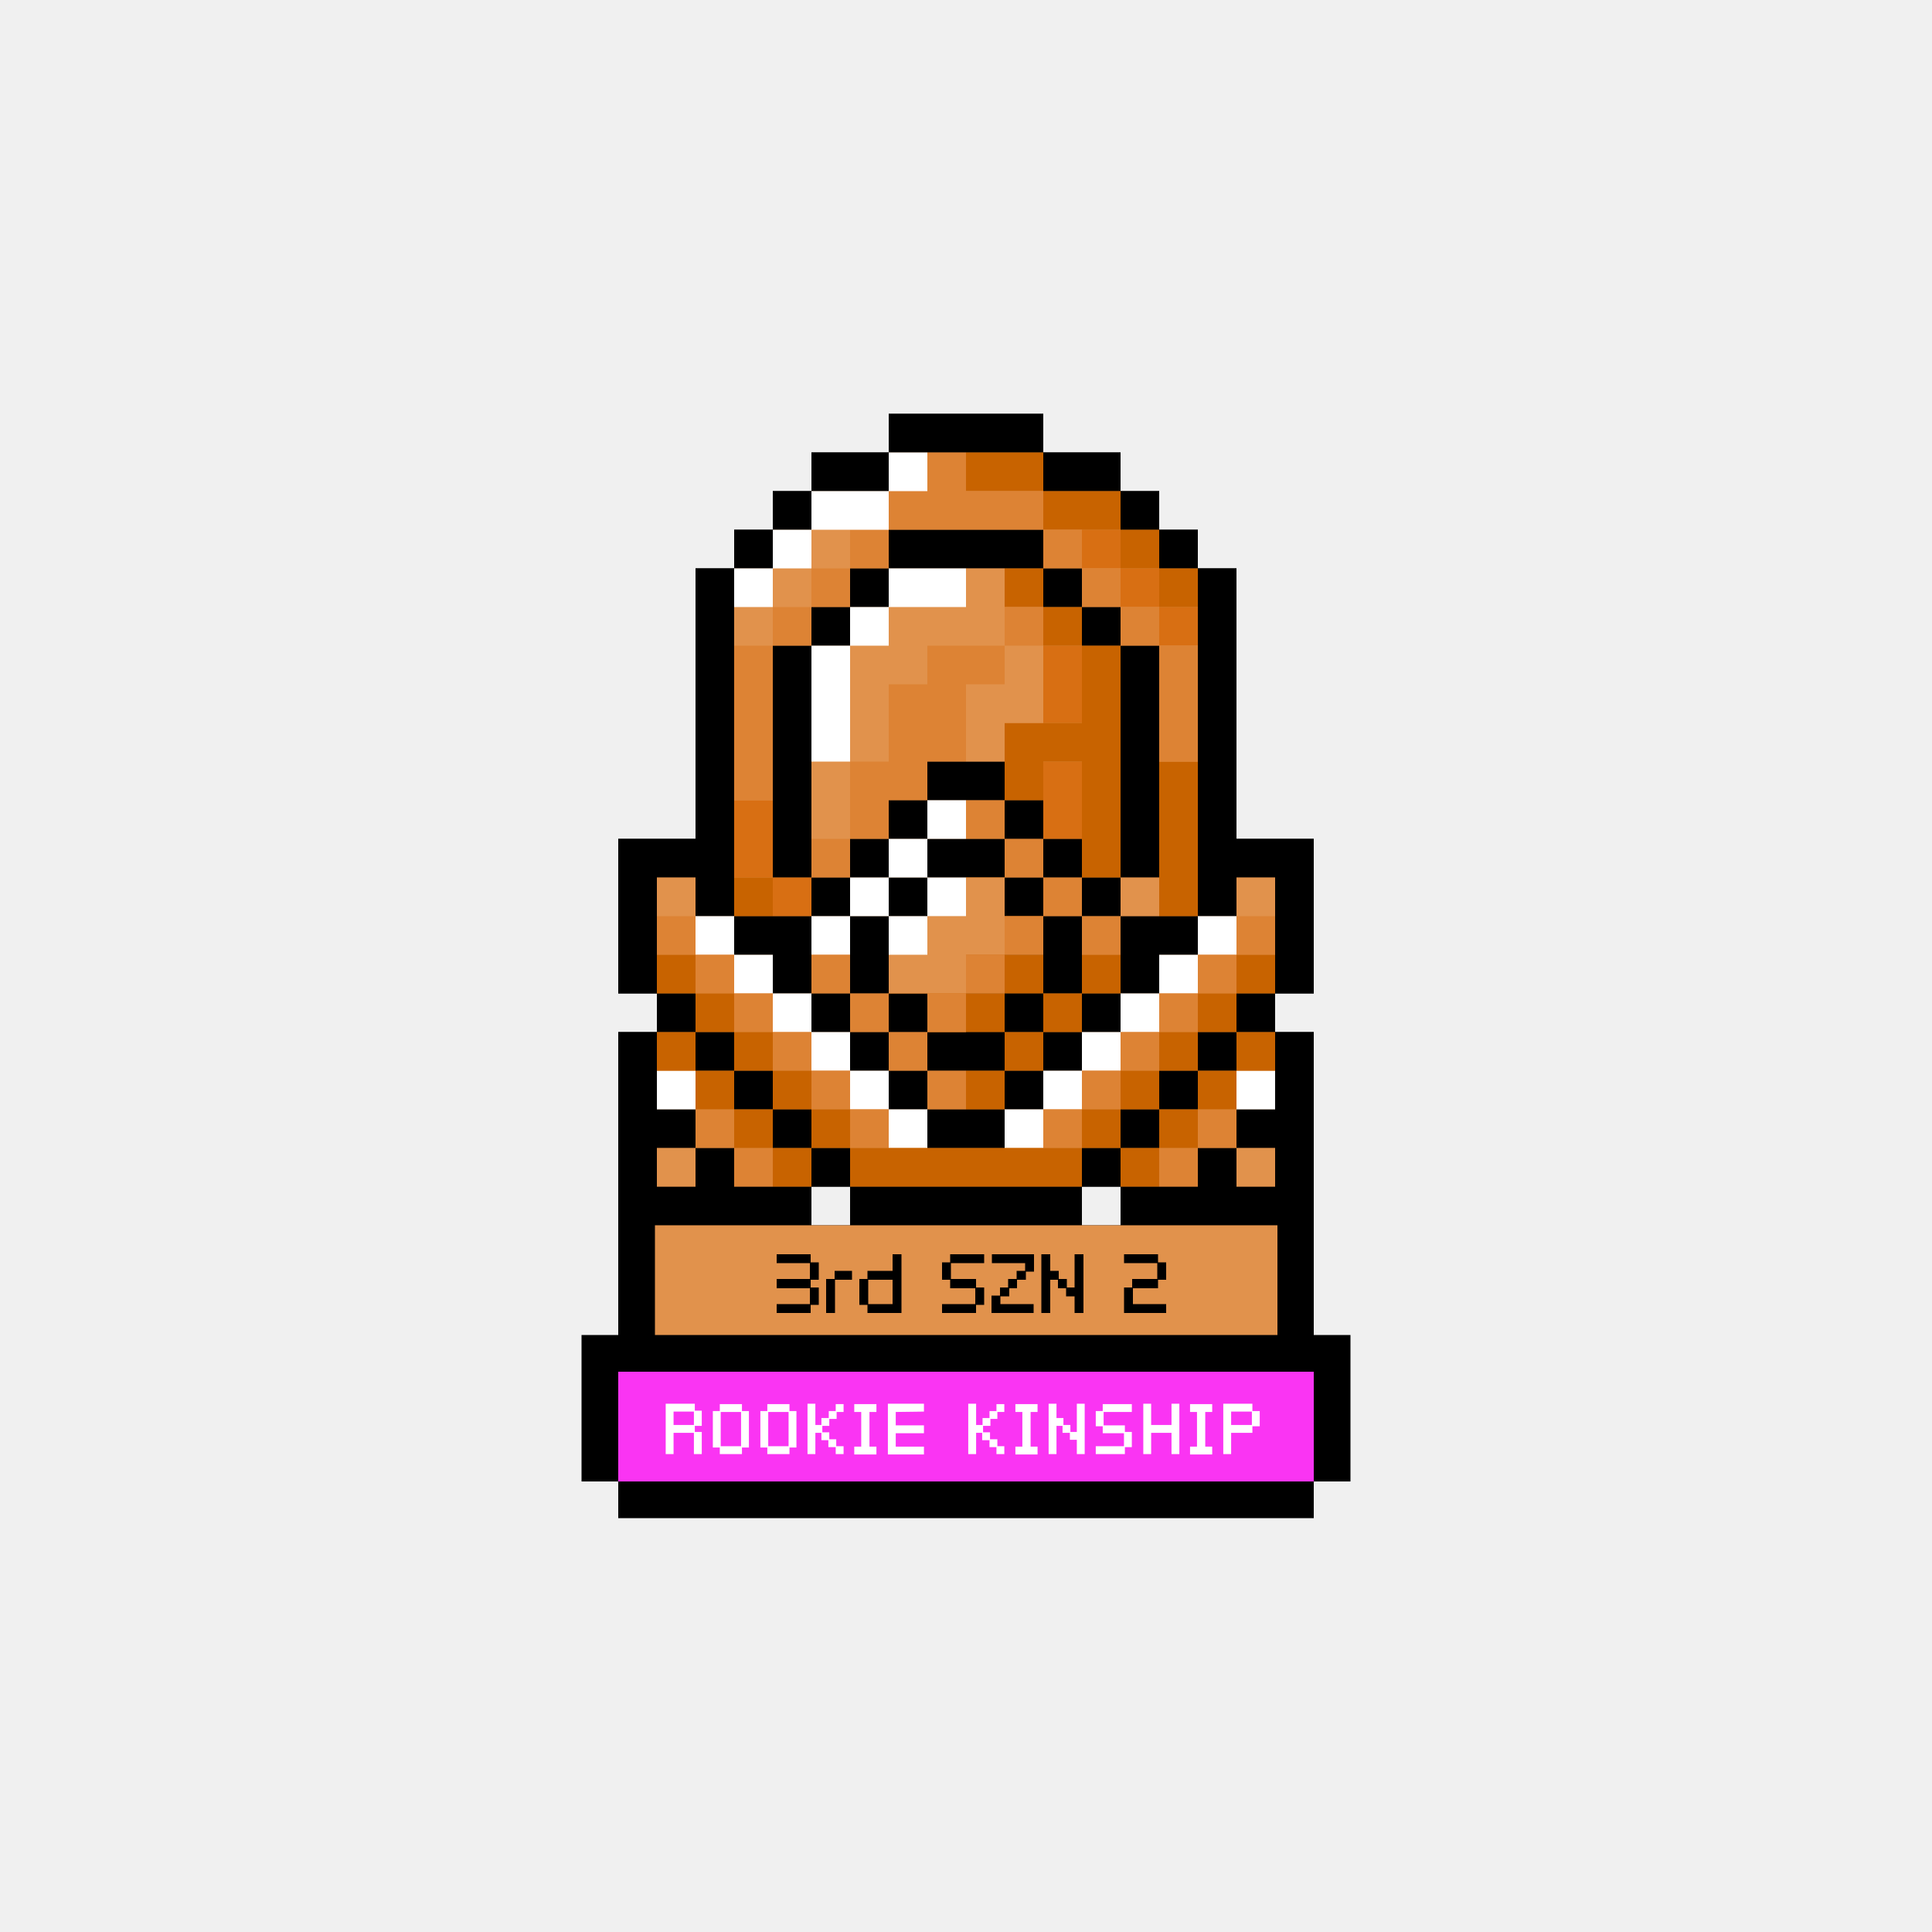
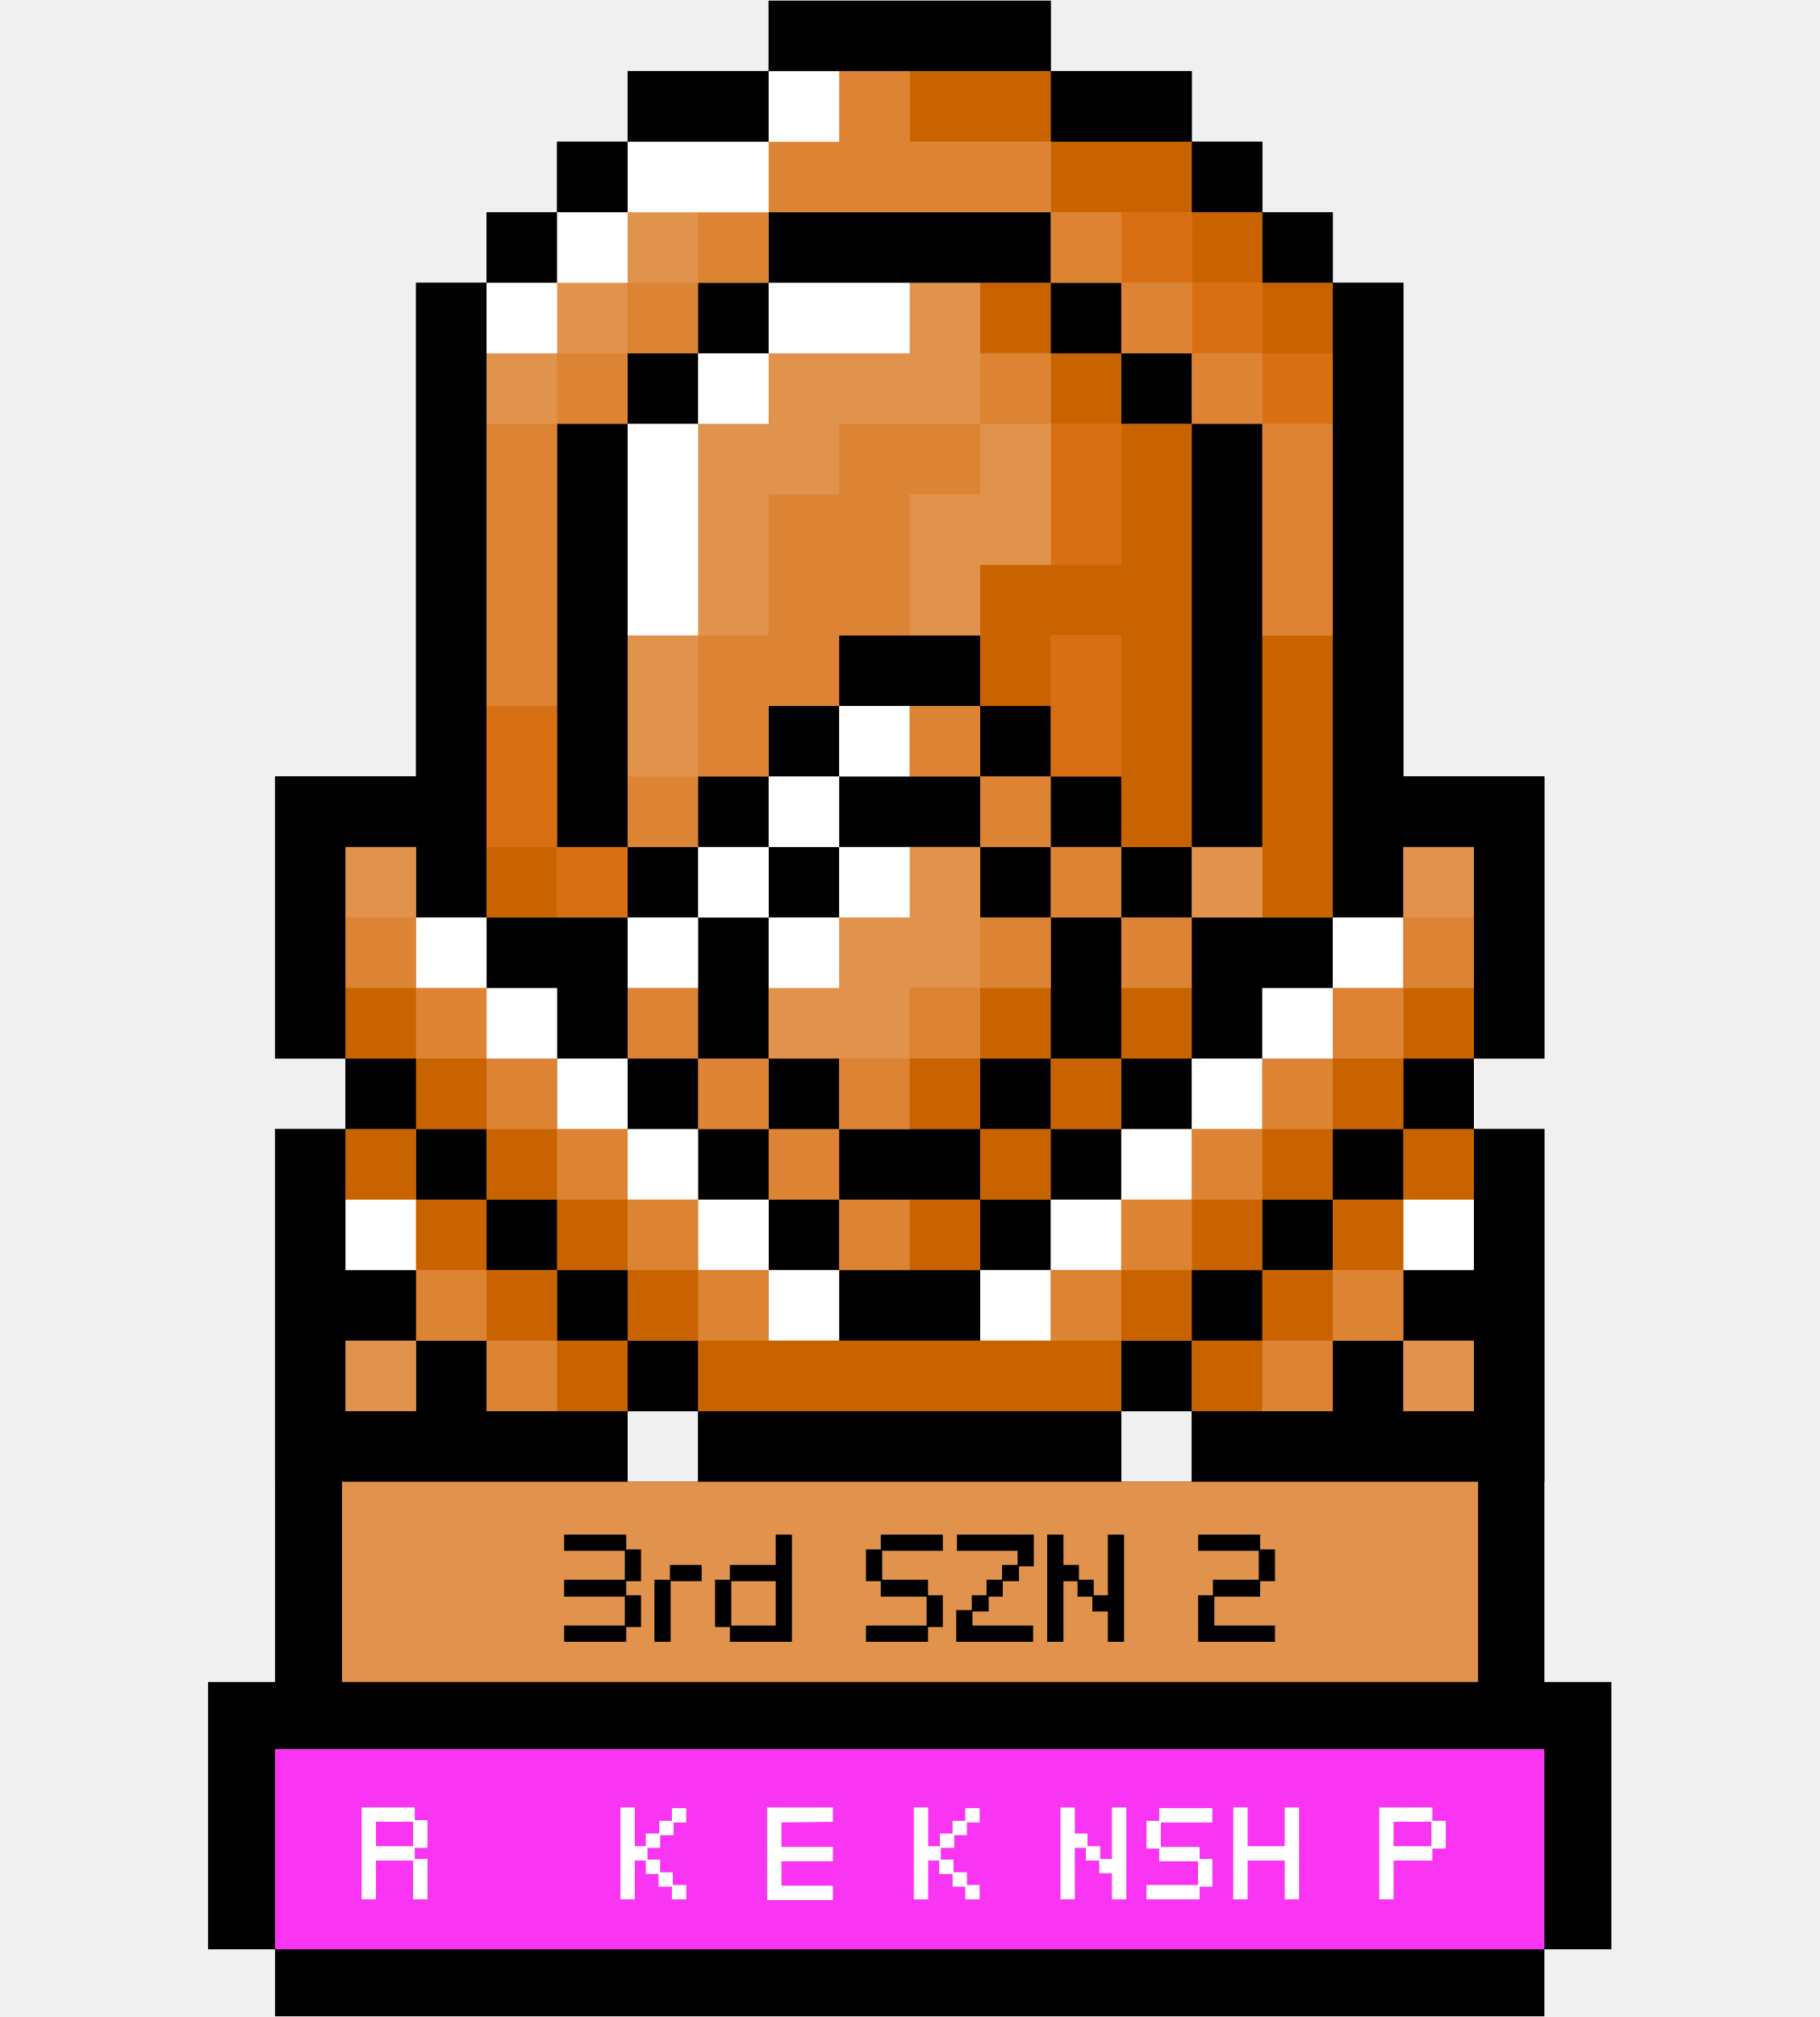
- <svg xmlns="http://www.w3.org/2000/svg" viewBox="0 0 500 500">
-   <path d="M340 257.1v-40h-20v-70h-10v-10h-10v-10h-10v-10h-20v-10h-40v10h-20v10h-10v10h-10v10h-10v70h-20v40h10v10h-10v50 28.4h-9.5v37.9h9.5v9.5h180v-9.5h9.5v-37.9H340v-78.4h-10v-10h10zm-130 60v-10h10v10h-10zm70 0v-10h10v10h-10z" />
-   <g fill="#e1924c">
-     <path d="M210 237.1v-10h-10v-60h10v-10h10v-10h10v-10h40v10h10v10h10v10h10v60h-10v10h20v-90h-10v-10h-10v-10h-20v-10h-40v10h-20v10h-10v10h-10v90h20z" />
-     <path d="M320 227.1v10h-10v10h-10v10h-10v10h-10v10h-10v10h-10v10h-20v-10h-10v-10h-10v-10h-10v-10h-10v-10h-10v-10h-10v-10h-10v30h10v10h10v10h10v10h10v10h10v10h60v-10h10v-10h10v-10h10v-10h10v-10h10v-30h-10zm-150 70h10v10h-10zm150 0h10v10h-10zm-100-80h10v-10h10v-10h20v10h10v10h10v10h10v-60h-10v-10h-10v-10h-40v10h-10v10h-10v60h10v-10z" />
-     <path d="M270 237.1h-10v-10h-20v10h-10v20h10v10h20v-10h10v-20zm-20-20h10v-10h-20v10h10z" />
-     <path d="M230 217.1h10v10h-10z" />
-     <path d="M220 227.1h10v10h-10zm10 40h10v10h-10zm40-40h10v10h-10z" />
-     <path d="M260 217.1h10v10h-10zm-40 30v-10h-10v20h10v-10z" />
-     <path d="M290 237.1h-10v20h10v-20zm-70 20h10v10h-10zm40 10h10v10h-10z" />
-     <path d="M250 277.1h-10v10h20v-10h-10zm20-20h10v10h-10zm-70 30h-10v-10h-10v-10h-10v20h10v10h10v10h20v-10h-10v-10zm110-10v10h-10v10h-10v10h20v-10h10v-10h10v-20h-10v10h-10z" />
-   </g>
-   <path d="M280 127.1h10v-10h-20v10h10z" />
-   <path d="M290 127.1h10v10h-10z" />
-   <path d="M300 137.1h10v10h-10zm-70-10v-10h-20v10h20z" />
-   <path d="M200 127.1h10v10h-10z" />
-   <path d="M190 137.1h10v10h-10zm100 50v40h10v-60h-10v20zm-80 20v-40h-10v60h10v-20zm40-90h20v-10h-40v10h20zm0 30h20v-10h-40v10h20z" />
-   <path d="M270 147.1h10v10h-10z" />
-   <path d="M280 157.1h10v10h-10zm-60-10h10v10h-10z" />
-   <path d="M210 157.1h10v10h-10zm30 130v10h20v-10h-20zm20-80v-10h-20v10h20zm-20 60v10h20v-10h-20z" />
-   <path d="M260 257.1h10v10h-10zm0-50h10v10h-10zm20 20h10v10h-10z" />
-   <path d="M290 237.1v20h10v-10h10v-10h-20zm-20-20h10v10h-10zm50 40h10v10h-10z" />
-   <path d="M320 217.1v-70h-10v90h10v-10h10v30h10v-40h-20 0zm-40 40h10v10h-10z" />
-   <path d="M270 267.1h10v10h-10z" />
-   <path d="M260 277.1h10v10h-10zm-80-10h10v10h-10z" />
-   <path d="M190 277.1h10v10h-10z" />
-   <path d="M200 287.1h10v10h-10z" />
-   <path d="M210 297.1h10v10h-10z" />
-   <path d="M190 307.1v-10h-10v10h-10v-10h10v-10h-10v-20h-10v50h50v-10h-20zm120-40h10v10h-10z" />
-   <path d="M300 277.1h10v10h-10z" />
-   <path d="M290 287.1h10v10h-10z" />
-   <path d="M280 297.1h10v10h-10z" />
-   <path d="M260 307.1h-40v10h60v-10h-20zm70-20h-10v10h10v10h-10v-10h-10v10h-20v10h50v-50h-10v20zm-100-30h10v10h-10zm20-40h-10v10h20v-10h-10 0z" />
-   <path d="M260 227.1h10v10h-10zm-30 0h10v10h-10z" />
-   <path d="M270 247.1v10h10v-20h-10v10zm-40-10h-10v20h10v-20z" />
-   <path d="M230 207.1h10v10h-10zm-20 20h10v10h-10z" />
-   <path d="M210 237.1h-20v10h10v10h10v-20zm10-20h10v10h-10zm-50 40h10v10h-10z" />
-   <path d="M170 237.1v-10h10v10h10v-90h-10v70h-20v40h10v-20zm40 20h10v10h-10z" />
-   <path d="M220 267.1h10v10h-10z" />
-   <path d="M230 277.1h10v10h-10zm20-20h10v10h-10z" />
-   <path d="M260 247.1h10v10h-10z" />
-   <g fill="#c86300">
-     <path d="M240 257.1h10v10h-10z" />
-     <path d="M250 247.1h10v10h-10z" />
-     <path d="M260 237.1h10v10h-10z" />
-     <path d="M250 227.1v10h-10v10h-10v10h20v-10h10v-20h-10z" />
-   </g>
-   <g fill="#d86f13">
-     <path d="M270 177.1v10h10v-20h-10v10zm0 30v10h10v-20h-10v10zm10-70h10v10h-10z" />
-     <path d="M290 147.1h10v10h-10z" />
-     <path d="M300 157.1h10v10h-10zm-100 50h-10v20h10v-20z" />
-     <path d="M200 227.1h10v10h-10z" />
-   </g>
-   <g fill="#c86300">
-     <path d="M260 117.1h-10v10h20v-10h-10z" />
-     <path d="M280 127.1h-10v10h20v-10h-10z" />
-     <path d="M290 137.1h10v10h-10z" />
-     <path d="M300 147.1h10v10h-10zm0 60v30h10v-40h-10v10zm-110 20h10v10h-10zm90-60v20h-20v20h10v-10h10v30h10v-60h-10 0zm-20-20h10v10h-10z" />
-     <path d="M270 157.1h10v10h-10zm-20 100h10v10h-10z" />
-     <path d="M260 247.1h10v10h-10z" />
-   </g>
-   <g fill="#e1924c">
-     <path d="M260 147.1h-10v10h-20v10h-10v30h10v-20h10v-10h20v-20z" />
-     <path d="M210 207.1v10h10v-20h-10v10zm50-30h-10v20h10v-10h10v-20h-10v10zm-50-40h10v10h-10z" />
-     <path d="M200 147.1h10v10h-10z" />
-     <path d="M190 157.1h10v10h-10zm100 70h10v10h-10zm30 0h10v10h-10zm-150 70h10v10h-10zm150 0h10v10h-10zm-150-70h10v10h-10zm80 10h-10v10h-10v10h20v-10h10v-20h-10v10z" />
-   </g>
-   <g fill="#dd8334">
-     <path d="M210 217.1h10v10h-10z" />
-     <path d="M240 177.1h-10v20h-10v20h10v-10h10v-10h10v-20h10v-10h-20v10z" />
-     <path d="M260 157.1h10v10h-10zm-40-20h10v10h-10z" />
-     <path d="M210 147.1h10v10h-10z" />
-     <path d="M200 157.1h10v10h-10zm60-30h-10v-10h-10v10h-10v10h40v-10h-10z" />
-     <path d="M270 137.1h10v10h-10z" />
-     <path d="M280 147.1h10v10h-10z" />
-     <path d="M290 157.1h10v10h-10zm-100 20v30h10v-40h-10v10z" />
-     <path d="M300 167.1v30h10v-30h-10zm-50 80h10v10h-10z" />
-     <path d="M240 257.1h10v10h-10zm20-20h10v10h-10z" />
-   </g>
-   <g fill="#fff">
-     <path d="M240 147.1h-10v10h20v-10h-10zm-30 30v20h10v-30h-10v10z" />
-     <path d="M220 157.1h10v10h-10zm10-40h10v10h-10z" />
-     <path d="M230 137.1v-10h-20v10h20z" />
-     <path d="M200 137.1h10v10h-10z" />
-     <path d="M190 147.1h10v10h-10zm50 80h10v10h-10z" />
-     <path d="M230 237.1h10v10h-10zm30 50h10v10h-10z" />
-     <path d="M270 277.1h10v10h-10z" />
-     <path d="M280 267.1h10v10h-10z" />
-     <path d="M290 257.1h10v10h-10z" />
-     <path d="M300 247.1h10v10h-10z" />
-     <path d="M310 237.1h10v10h-10zm-140 40h10v10h-10zm150 0h10v10h-10zm-90 10h10v10h-10z" />
-     <path d="M220 277.1h10v10h-10z" />
-     <path d="M210 267.1h10v10h-10z" />
-     <path d="M200 257.1h10v10h-10z" />
-     <path d="M190 247.1h10v10h-10zm50-40h10v10h-10z" />
-     <path d="M230 217.1h10v10h-10zm-20 20h10v10h-10z" />
-     <path d="M220 227.1h10v10h-10zm-40 10h10v10h-10z" />
-   </g>
-   <g fill="#dd8334">
-     <path d="M270 287.1h10v10h-10zm-30-10h10v10h-10z" />
-     <path d="M280 277.1h10v10h-10zm30-30h10v10h-10z" />
-     <path d="M320 237.1h10v10h-10zm-30 30h10v10h-10z" />
-     <path d="M300 257.1h10v10h-10zm-120 30h10v10h-10z" />
-     <path d="M190 297.1h10v10h-10zm120-10h10v10h-10z" />
-     <path d="M300 297.1h10v10h-10zm-80-10h10v10h-10zm10-20h10v10h-10zm20-60h10v10h-10zm20 20h10v10h-10z" />
-     <path d="M260 217.1h10v10h-10zm-50 30h10v10h-10z" />
-     <path d="M280 237.1h10v10h-10zm-60 20h10v10h-10zm-10 20h10v10h-10zm-30-30h10v10h-10z" />
-     <path d="M170 237.1h10v10h-10zm30 30h10v10h-10z" />
-     <path d="M190 257.1h10v10h-10z" />
-   </g>
-   <g fill="#c86300">
-     <path d="M260 297.1h-40v10h60v-10h-20zm0-30h10v10h-10z" />
-     <path d="M250 277.1h10v10h-10zm20-20h10v10h-10zm10 30h10v10h-10zm30-30h10v10h-10z" />
-     <path d="M320 247.1h10v10h-10zm-30 30h10v10h-10z" />
-     <path d="M300 267.1h10v10h-10zm-120 10h10v10h-10z" />
-     <path d="M170 267.1h10v10h-10zm30 30h10v10h-10z" />
-     <path d="M190 287.1h10v10h-10zm120-10h10v10h-10z" />
-     <path d="M320 267.1h10v10h-10zm-30 30h10v10h-10z" />
-     <path d="M300 287.1h10v10h-10zm-20-40h10v10h-10zm-70 40h10v10h-10zm-30-30h10v10h-10z" />
-     <path d="M170 247.1h10v10h-10zm30 30h10v10h-10z" />
-     <path d="M190 267.1h10v10h-10z" />
-   </g>
-   <path d="M160 355v28.4h180V355H160z" fill="#fa34f3" />
-   <path d="M169.5 317.1h161.1v28.4H169.5z" fill="#e1924c" />
-   <g fill="#fff" stroke="#fff" stroke-width=".234" stroke-miterlimit="10">
-     <path d="M179.7 368.9v1.8h1.8v5.5h-1.8v-5.5h-5.5v5.5h-1.8v-12.8h7.3v1.8h-5.5v3.7h5.5zm0 0v-3.7h1.8v3.7h-1.8z" />
-     <use href="#B" />
-     <use href="#B" x="12.3" />
-     <path d="M212.7 368.9v1.8h-1.8v5.5h-1.8v-12.8h1.8v5.5h1.8zm1.8 0h-1.8v-1.8h1.8v1.8zm-1.8 3.7v-1.8h1.8v1.8h-1.8zm3.7-5.5h-1.8v-1.8h1.8v1.8zm-1.9 7.3v-1.8h1.8v1.8h-1.8zm3.7-9.1h-1.8v-1.8h1.8v1.8zm-1.8 10.9v-1.8h1.8v1.8h-1.8z" />
-     <use href="#C" />
-     <path d="M231.7 365.3v3.7h7.3v1.8h-7.3v3.7h7.3v1.8h-9.1v-12.9h9.1v1.8l-7.3.1h0zm22.6 3.6v1.8h-1.8v5.5h-1.8v-12.8h1.8v5.5h1.8zm1.9 0h-1.8v-1.8h1.8v1.8zm-1.9 3.7v-1.8h1.8v1.8h-1.8zm3.7-5.5h-1.8v-1.8h1.8v1.8zm-1.8 7.3v-1.8h1.8v1.8h-1.8zm3.6-9.1H258v-1.8h1.8v1.8zm-1.8 10.9v-1.8h1.8v1.8H258z" />
-     <use href="#C" x="41.7" />
-     <path d="M275.1 367.1v1.8h-1.8v7.3h-1.8v-12.8h1.8v3.7h1.8zm1.8 1.8v1.8h-1.8v-1.8h1.8zm3.7-5.5v12.8h-1.8v-3.7H277v-1.8h1.8v-7.3h1.8zm4.9 1.9v3.7h-1.8v-3.7h1.8zm-1.8 9.1h7.3v1.8h-7.3v-1.8zm9.1-9.1h-7.3v-1.8h7.3v1.8zm-7.3 5.5V369h5.5v1.8h-5.5zm5.5 3.6v-3.7h1.8v3.7H291zm14.1-11v12.8h-1.8v-5.5h-5.5v5.5H296v-12.8h1.8v5.5h5.5v-5.5h1.8z" />
-     <use href="#C" x="86.9" />
-     <path d="M318.5 368.9h5.5v1.8h-5.5v5.5h-1.8v-12.8h7.3v1.8h-5.5v3.7zm7.4-3.6v3.7h-1.8v-3.7h1.8z" />
-   </g>
-   <path d="M209.7 324.7v2.1h-8.6v-2.1h8.6zm0 6.4v2.2h-8.6v-2.2h8.6zm-8.6 6.5h8.6v2.1h-8.6v-2.1zm10.7-6.5h-2.1v-4.3h2.1v4.3zm-2.1 6.5v-4.3h2.1v4.3h-2.1zm4.2-6.5h2.1v8.6h-2.1v-8.6zm6.5-2.1v2.1h-4.3V329h4.3zm4.2 8.6h-2.1v-6.5h2.1v6.5zm0-6.5V329h6.5v-4.3h2.1v15h-8.6v-2.1h6.5v-6.5h-6.5zm21.4-4.3v4.3h-2.1v-4.3h2.1zm-2.1 10.8h8.6v2.1h-8.6v-2.1zm10.7-10.8H246v-2.1h8.6v2.1zm-8.6 6.5v-2.2h6.5v2.2H246zm6.5 4.3v-4.3h2.1v4.3h-2.1zm15-12.9v4.3h-2.1v-2.2h-8.6v-2.1h10.7 0zm-10.8 10.7h2.1v2.2h8.6v2.1h-10.7v-4.3zm2.2-2.1h2.2v2.1h-2.2v-2.1zm2.1-2.2h2.1v2.2H261v-2.2zm2.2-2.1h2.2v2.1h-2.2V329zm10.7 0v2.1h-2.2v8.6h-2.1v-15h2.1v4.3h2.2zm2.1 2.1v2.2h-2.1v-2.2h2.1zm4.3-6.4v15h-2.1v-4.3H276v-2.1h2.2v-8.6h2.1zm19.3 0v2.1H291v-2.1h8.6zm-6.5 8.6v4.3h8.6v2.1H291v-6.4h2.1zm6.5 0h-6.5v-2.2h6.5v2.2zm2.1-2.2h-2.1v-4.3h2.1v4.3z" stroke-miterlimit="10" stroke="#000" stroke-width=".199" />
-   <defs>
-     <path id="B" d="M186.4 365.3v9.2h-1.8v-9.2h1.8zm5.5 0h-5.5v-1.8h5.5v1.8zm-5.5 9.1h5.5v1.8h-5.5v-1.8zm7.3-9.1v9.2h-1.8v-9.2h1.8z" />
-     <path id="C" d="M224.9 365.3v9.2h1.8v1.8h-5.5v-1.8h1.8v-9.2h-1.8v-1.8h5.5v1.8h-1.8z" />
-   </defs>
+ <svg xmlns="http://www.w3.org/2000/svg" width="258" height="286" viewBox="0 0 258 286" fill="none">
+   <path d="M219 150.1V110.1H199V40.1H189V30.1H179V20.1H169V10.1H149V0.1H109V10.1H89V20.1H79V30.1H69V40.1H59V110.1H39V150.1H49V160.1H39V210.1V238.5H29.5V276.4H39V285.9H219V276.4H228.5V238.5H219V160.1H209V150.1H219ZM89 210.1V200.1H99V210.1H89ZM159 210.1V200.1H169V210.1H159Z" fill="black" />
+   <path d="M89 130.1V120.1H79V60.1H89V50.1H99V40.1H109V30.1H149V40.1H159V50.1H169V60.1H179V120.1H169V130.1H189V40.1H179V30.1H169V20.1H149V10.1H109V20.1H89V30.1H79V40.1H69V130.1H89Z" fill="#E1924C" />
+   <path d="M199 120.1V130.1H189V140.1H179V150.1H169V160.1H159V170.1H149V180.1H139V190.1H119V180.1H109V170.1H99V160.1H89V150.1H79V140.1H69V130.1H59V120.1H49V150.1H59V160.1H69V170.1H79V180.1H89V190.1H99V200.1H159V190.1H169V180.1H179V170.1H189V160.1H199V150.1H209V120.1H199V120.1ZM49 190.1H59V200.1H49V190.1ZM199 190.1H209V200.1H199V190.1ZM99 110.1H109V100.1H119V90.1H139V100.1H149V110.1H159V120.1H169V60.1H159V50.1H149V40.1H109V50.1H99V60.1H89V120.1H99V110.1Z" fill="#E1924C" />
+   <path d="M149 130.1H139V120.1H119V130.1H109V150.1H119V160.1H139V150.1H149V130.1V130.1ZM129 110.1H139V100.1H119V110.1H129Z" fill="#E1924C" />
+   <path d="M109 110.1H119V120.1H109V110.1Z" fill="#E1924C" />
+   <path d="M99 120.1H109V130.1H99V120.1ZM109 160.1H119V170.1H109V160.1ZM149 120.1H159V130.1H149V120.1Z" fill="#E1924C" />
+   <path d="M139 110.1H149V120.1H139V110.1ZM99 140.1V130.1H89V150.1H99V140.1V140.1Z" fill="#E1924C" />
+   <path d="M169 130.1H159V150.1H169V130.1V130.1ZM99 150.1H109V160.1H99V150.1ZM139 160.1H149V170.1H139V160.1Z" fill="#E1924C" />
+   <path d="M129 170.1H119V180.1H139V170.1H129ZM149 150.1H159V160.1H149V150.1ZM79 180.1H69V170.1H59V160.1H49V180.1H59V190.1H69V200.1H89V190.1H79V180.1ZM189 170.1V180.1H179V190.1H169V200.1H189V190.1H199V180.1H209V160.1H199V170.1H189Z" fill="#E1924C" />
+   <path d="M159 20.1H169V10.1H149V20.1H159Z" fill="black" />
+   <path d="M169 20.1H179V30.1H169V20.1Z" fill="black" />
+   <path d="M179 30.1H189V40.1H179V30.1ZM109 20.1V10.1H89V20.1H109Z" fill="black" />
+   <path d="M79 20.1H89V30.1H79V20.1Z" fill="black" />
+   <path d="M69 30.1H79V40.1H69V30.1ZM169 80.1V120.1H179V60.1H169V80.1ZM89 100.1V60.1H79V120.1H89V100.1ZM129 10.1H149V0.1H109V10.1H129ZM129 40.1H149V30.1H109V40.1H129Z" fill="black" />
+   <path d="M149 40.1H159V50.1H149V40.1Z" fill="black" />
+   <path d="M159 50.1H169V60.1H159V50.1ZM99 40.1H109V50.1H99V40.1Z" fill="black" />
+   <path d="M89 50.1H99V60.1H89V50.1ZM119 180.1V190.1H139V180.1H119ZM139 100.1V90.1H119V100.1H139ZM119 160.1V170.1H139V160.1H119Z" fill="black" />
+   <path d="M139 150.1H149V160.1H139V150.1ZM139 100.1H149V110.1H139V100.1ZM159 120.1H169V130.1H159V120.1Z" fill="black" />
+   <path d="M169 130.1V150.1H179V140.1H189V130.1H169V130.1ZM149 110.1H159V120.1H149V110.1ZM199 150.1H209V160.1H199V150.1Z" fill="black" />
+   <path d="M199 110.1V40.1H189V130.1H199V120.1H209V150.1H219V110.1H199V110.1ZM159 150.1H169V160.1H159V150.1Z" fill="black" />
+   <path d="M149 160.1H159V170.1H149V160.1Z" fill="black" />
+   <path d="M139 170.1H149V180.1H139V170.1ZM59 160.1H69V170.1H59V160.1Z" fill="black" />
+   <path d="M69 170.1H79V180.1H69V170.1Z" fill="black" />
+   <path d="M79 180.1H89V190.1H79V180.1Z" fill="black" />
+   <path d="M89 190.1H99V200.1H89V190.1Z" fill="black" />
+   <path d="M69 200.1V190.1H59V200.1H49V190.1H59V180.1H49V160.1H39V210.1H89V200.1H69ZM189 160.1H199V170.1H189V160.1Z" fill="black" />
+   <path d="M179 170.1H189V180.1H179V170.1Z" fill="black" />
+   <path d="M169 180.1H179V190.1H169V180.1Z" fill="black" />
+   <path d="M159 190.1H169V200.1H159V190.1Z" fill="black" />
+   <path d="M139 200.1H99V210.1H159V200.1H139ZM209 180.1H199V190.1H209V200.1H199V190.1H189V200.1H169V210.1H219V160.1H209V180.1ZM109 150.1H119V160.1H109V150.1ZM129 110.1H119V120.1H139V110.1H129Z" fill="black" />
+   <path d="M139 120.1H149V130.1H139V120.1ZM109 120.1H119V130.1H109V120.1Z" fill="black" />
+   <path d="M149 140.1V150.1H159V130.1H149V140.1V140.1ZM109 130.1H99V150.1H109V130.1V130.1Z" fill="black" />
+   <path d="M109 100.1H119V110.1H109V100.1ZM89 120.1H99V130.1H89V120.1Z" fill="black" />
+   <path d="M89 130.1H69V140.1H79V150.1H89V130.1V130.1ZM99 110.1H109V120.1H99V110.1ZM49 150.1H59V160.1H49V150.1Z" fill="black" />
+   <path d="M49 130.1V120.1H59V130.1H69V40.1H59V110.1H39V150.1H49V130.1V130.1ZM89 150.1H99V160.1H89V150.1Z" fill="black" />
+   <path d="M99 160.1H109V170.1H99V160.1Z" fill="black" />
+   <path d="M109 170.1H119V180.1H109V170.1ZM129 150.1H139V160.1H129V150.1Z" fill="black" />
+   <path d="M139 140.1H149V150.1H139V140.1Z" fill="black" />
+   <path d="M119 150.1H129V160.1H119V150.1Z" fill="#C86300" />
+   <path d="M129 140.1H139V150.1H129V140.1Z" fill="#C86300" />
+   <path d="M139 130.1H149V140.1H139V130.1Z" fill="#C86300" />
+   <path d="M129 120.1V130.1H119V140.1H109V150.1H129V140.1H139V120.1H129V120.1Z" fill="#C86300" />
+   <path d="M149 70.1V80.1H159V60.1H149V70.1ZM149 100.1V110.1H159V90.1H149V100.1ZM159 30.1H169V40.1H159V30.1Z" fill="#D86F13" />
+   <path d="M169 40.1H179V50.1H169V40.1Z" fill="#D86F13" />
+   <path d="M179 50.1H189V60.1H179V50.1ZM79 100.1H69V120.1H79V100.1Z" fill="#D86F13" />
+   <path d="M79 120.1H89V130.1H79V120.1Z" fill="#D86F13" />
+   <path d="M139 10.1H129V20.1H149V10.1H139Z" fill="#C86300" />
+   <path d="M159 20.1H149V30.1H169V20.1H159Z" fill="#C86300" />
+   <path d="M169 30.1H179V40.1H169V30.1Z" fill="#C86300" />
+   <path d="M179 40.1H189V50.1H179V40.1ZM179 100.1V130.1H189V90.1H179V100.1ZM69 120.1H79V130.1H69V120.1ZM159 60.1V80.1H139V100.1H149V90.1H159V120.1H169V60.1H159ZM139 40.1H149V50.1H139V40.1Z" fill="#C86300" />
+   <path d="M149 50.1H159V60.1H149V50.1ZM129 150.1H139V160.1H129V150.1Z" fill="#C86300" />
+   <path d="M139 140.1H149V150.1H139V140.1Z" fill="#C86300" />
+   <path d="M139 40.1H129V50.1H109V60.1H99V90.1H109V70.1H119V60.1H139V40.1Z" fill="#E1924C" />
+   <path d="M89 100.1V110.1H99V90.1H89V100.1ZM139 70.1H129V90.1H139V80.1H149V60.1H139V70.1ZM89 30.1H99V40.1H89V30.1Z" fill="#E1924C" />
+   <path d="M79 40.1H89V50.1H79V40.1Z" fill="#E1924C" />
+   <path d="M69 50.1H79V60.1H69V50.1ZM169 120.1H179V130.1H169V120.1ZM199 120.1H209V130.1H199V120.1ZM49 190.1H59V200.1H49V190.1ZM199 190.1H209V200.1H199V190.1ZM49 120.1H59V130.1H49V120.1ZM129 130.1H119V140.1H109V150.1H129V140.1H139V120.1H129V130.1Z" fill="#E1924C" />
+   <path d="M89 110.1H99V120.1H89V110.1Z" fill="#DD8334" />
+   <path d="M119 70.1H109V90.1H99V110.1H109V100.1H119V90.1H129V70.1H139V60.1H119V70.1Z" fill="#DD8334" />
+   <path d="M139 50.1H149V60.1H139V50.1ZM99 30.1H109V40.1H99V30.1Z" fill="#DD8334" />
+   <path d="M89 40.1H99V50.1H89V40.1Z" fill="#DD8334" />
+   <path d="M79 50.1H89V60.1H79V50.1ZM139 20.1H129V10.1H119V20.1H109V30.1H149V20.1H139Z" fill="#DD8334" />
+   <path d="M149 30.1H159V40.1H149V30.1Z" fill="#DD8334" />
+   <path d="M159 40.1H169V50.1H159V40.1Z" fill="#DD8334" />
+   <path d="M169 50.1H179V60.1H169V50.1ZM69 70.1V100.1H79V60.1H69V70.1Z" fill="#DD8334" />
+   <path d="M179 60.1V90.1H189V60.1H179ZM129 140.1H139V150.1H129V140.1Z" fill="#DD8334" />
+   <path d="M119 150.1H129V160.1H119V150.1ZM139 130.1H149V140.1H139V130.1Z" fill="#DD8334" />
+   <path d="M119 40.1H109V50.1H129V40.1H119ZM89 70.1V90.1H99V60.1H89V70.1Z" fill="white" />
+   <path d="M99 50.1H109V60.1H99V50.1ZM109 10.1H119V20.1H109V10.1Z" fill="white" />
+   <path d="M109 30.1V20.1H89V30.1H109Z" fill="white" />
+   <path d="M79 30.1H89V40.1H79V30.1Z" fill="white" />
+   <path d="M69 40.1H79V50.1H69V40.1ZM119 120.1H129V130.1H119V120.1Z" fill="white" />
+   <path d="M109 130.1H119V140.1H109V130.1ZM139 180.1H149V190.1H139V180.1Z" fill="white" />
+   <path d="M149 170.1H159V180.1H149V170.1Z" fill="white" />
+   <path d="M159 160.1H169V170.1H159V160.1Z" fill="white" />
+   <path d="M169 150.1H179V160.1H169V150.1Z" fill="white" />
+   <path d="M179 140.1H189V150.1H179V140.1Z" fill="white" />
+   <path d="M189 130.1H199V140.1H189V130.1ZM49 170.1H59V180.1H49V170.1ZM199 170.1H209V180.1H199V170.1ZM109 180.1H119V190.1H109V180.1Z" fill="white" />
+   <path d="M99 170.1H109V180.1H99V170.1Z" fill="white" />
+   <path d="M89 160.1H99V170.1H89V160.1Z" fill="white" />
+   <path d="M79 150.1H89V160.1H79V150.1Z" fill="white" />
+   <path d="M69 140.1H79V150.1H69V140.1ZM119 100.1H129V110.1H119V100.1Z" fill="white" />
+   <path d="M109 110.1H119V120.1H109V110.1ZM89 130.1H99V140.1H89V130.1Z" fill="white" />
+   <path d="M99 120.1H109V130.1H99V120.1ZM59 130.1H69V140.1H59V130.1Z" fill="white" />
+   <path d="M149 180.1H159V190.1H149V180.1ZM119 170.1H129V180.1H119V170.1Z" fill="#DD8334" />
+   <path d="M159 170.1H169V180.1H159V170.1ZM189 140.1H199V150.1H189V140.1Z" fill="#DD8334" />
+   <path d="M199 130.1H209V140.1H199V130.1ZM169 160.1H179V170.1H169V160.1Z" fill="#DD8334" />
+   <path d="M179 150.1H189V160.1H179V150.1ZM59 180.1H69V190.1H59V180.1Z" fill="#DD8334" />
+   <path d="M69 190.1H79V200.1H69V190.1ZM189 180.1H199V190.1H189V180.1Z" fill="#DD8334" />
+   <path d="M179 190.1H189V200.1H179V190.1ZM99 180.1H109V190.1H99V180.1ZM109 160.1H119V170.1H109V160.1ZM129 100.1H139V110.1H129V100.1ZM149 120.1H159V130.1H149V120.1Z" fill="#DD8334" />
+   <path d="M139 110.1H149V120.1H139V110.1ZM89 140.1H99V150.1H89V140.1Z" fill="#DD8334" />
+   <path d="M159 130.1H169V140.1H159V130.1ZM99 150.1H109V160.1H99V150.1ZM89 170.1H99V180.1H89V170.1ZM59 140.1H69V150.1H59V140.1Z" fill="#DD8334" />
+   <path d="M49 130.1H59V140.1H49V130.1ZM79 160.1H89V170.1H79V160.1Z" fill="#DD8334" />
+   <path d="M69 150.1H79V160.1H69V150.1Z" fill="#DD8334" />
+   <path d="M139 190.1H99V200.1H159V190.1H139ZM139 160.1H149V170.1H139V160.1Z" fill="#C86300" />
+   <path d="M129 170.1H139V180.1H129V170.1ZM149 150.1H159V160.1H149V150.1ZM159 180.1H169V190.1H159V180.1ZM189 150.1H199V160.1H189V150.1Z" fill="#C86300" />
+   <path d="M199 140.1H209V150.1H199V140.1ZM169 170.1H179V180.1H169V170.1Z" fill="#C86300" />
+   <path d="M179 160.1H189V170.1H179V160.1ZM59 170.1H69V180.1H59V170.1Z" fill="#C86300" />
+   <path d="M49 160.1H59V170.1H49V160.1ZM79 190.1H89V200.1H79V190.1Z" fill="#C86300" />
+   <path d="M69 180.1H79V190.1H69V180.1ZM189 170.1H199V180.1H189V170.1Z" fill="#C86300" />
+   <path d="M199 160.1H209V170.1H199V160.1ZM169 190.1H179V200.1H169V190.1Z" fill="#C86300" />
+   <path d="M179 180.1H189V190.1H179V180.1ZM159 140.1H169V150.1H159V140.1ZM89 180.1H99V190.1H89V180.1ZM59 150.1H69V160.1H59V150.1Z" fill="#C86300" />
+   <path d="M49 140.1H59V150.1H49V140.1ZM79 170.1H89V180.1H79V170.1Z" fill="#C86300" />
+   <path d="M69 160.1H79V170.1H69V160.1Z" fill="#C86300" />
+   <path d="M39 248V276.4H219V248H39Z" fill="#FA34F3" />
+   <path d="M48.5 210.1H209.6V238.5H48.5V210.1Z" fill="#E1924C" />
+   <path d="M58.7 261.9V263.7H60.5V269.2H58.7V263.7H53.2V269.2H51.4V256.4H58.7V258.2H53.2V261.9H58.7ZM58.7 261.9V258.2H60.5V261.9H58.7Z" fill="white" stroke="white" stroke-width="0.234" stroke-miterlimit="10" />
+   <path d="M91.7 261.9V263.7H89.9V269.2H88.1V256.4H89.9V261.9H91.7ZM93.5 261.9H91.7V260.1H93.5V261.9ZM91.7 265.6V263.8H93.5V265.6H91.7ZM95.4 260.1H93.6V258.3H95.4V260.1ZM93.5 267.4V265.6H95.3V267.4H93.5ZM97.2 258.3H95.4V256.5H97.2V258.3ZM95.4 269.2V267.4H97.2V269.2H95.4Z" fill="white" stroke="white" stroke-width="0.234" stroke-miterlimit="10" />
+   <path d="M110.7 258.3V262H118V263.8H110.7V267.5H118V269.3H108.9V256.4H118V258.2L110.7 258.3V258.3ZM133.3 261.9V263.7H131.5V269.2H129.7V256.4H131.5V261.9H133.3ZM135.2 261.9H133.4V260.1H135.2V261.9ZM133.3 265.6V263.8H135.1V265.6H133.3V265.6ZM137 260.1H135.2V258.3H137V260.1ZM135.2 267.4V265.6H137V267.4H135.2ZM138.8 258.3H137V256.5H138.8V258.3ZM137 269.2V267.4H138.8V269.2H137Z" fill="white" stroke="white" stroke-width="0.234" stroke-miterlimit="10" />
+   <path d="M154.1 260.1V261.9H152.3V269.2H150.5V256.4H152.3V260.1H154.1ZM155.9 261.9V263.7H154.1V261.9H155.9ZM159.6 256.4V269.2H157.8V265.5H156V263.7H157.8V256.4H159.6ZM164.5 258.3V262H162.7V258.3H164.5ZM162.7 267.4H170V269.2H162.7V267.4ZM171.8 258.3H164.5V256.5H171.8V258.3ZM164.5 263.8V262H170V263.8H164.5ZM170 267.4V263.7H171.8V267.4H170ZM184.1 256.4V269.2H182.3V263.7H176.8V269.2H175V256.4H176.8V261.9H182.3V256.4H184.1Z" fill="white" stroke="white" stroke-width="0.234" stroke-miterlimit="10" />
+   <path d="M197.5 261.9H203V263.7H197.5V269.2H195.7V256.4H203V258.2H197.5V261.9ZM204.9 258.3V262H203.1V258.3H204.9Z" fill="white" stroke="white" stroke-width="0.234" stroke-miterlimit="10" />
+   <path d="M88.7 217.7V219.8H80.1V217.7H88.7ZM88.7 224.1V226.3H80.1V224.1H88.7ZM80.1 230.6H88.7V232.7H80.1V230.6ZM90.8 224.1H88.7V219.8H90.8V224.1ZM88.7 230.6V226.3H90.8V230.6H88.7ZM92.9 224.1H95V232.7H92.9V224.1ZM99.4 222V224.1H95.1V222H99.4V222ZM103.6 230.6H101.5V224.1H103.6V230.6ZM103.6 224.1V222H110.1V217.7H112.2V232.7H103.6V230.6H110.1V224.1H103.6ZM125 219.8V224.1H122.9V219.8H125ZM122.9 230.6H131.5V232.7H122.9V230.6ZM133.6 219.8H125V217.7H133.6V219.8V219.8ZM125 226.3V224.1H131.5V226.3H125V226.3ZM131.5 230.6V226.3H133.6V230.6H131.5ZM146.5 217.7V222H144.4V219.8H135.8V217.7H146.5V217.7ZM135.7 228.4H137.8V230.6H146.4V232.7H135.7V228.4V228.4ZM137.9 226.3H140.1V228.4H137.9V226.3ZM140 224.1H142.1V226.3H140V224.1ZM142.2 222H144.4V224.1H142.2V222V222ZM152.9 222V224.1H150.7V232.7H148.6V217.7H150.7V222H152.9V222ZM155 224.1V226.3H152.9V224.1H155ZM159.3 217.7V232.7H157.2V228.4H155V226.3H157.2V217.7H159.3V217.7ZM178.6 217.7V219.8H170V217.7H178.6ZM172.1 226.3V230.6H180.7V232.7H170V226.3H172.1V226.3ZM178.6 226.3H172.1V224.1H178.6V226.3ZM180.7 224.1H178.6V219.8H180.7V224.1Z" fill="black" stroke="black" stroke-width="0.199" stroke-miterlimit="10" />
</svg>
